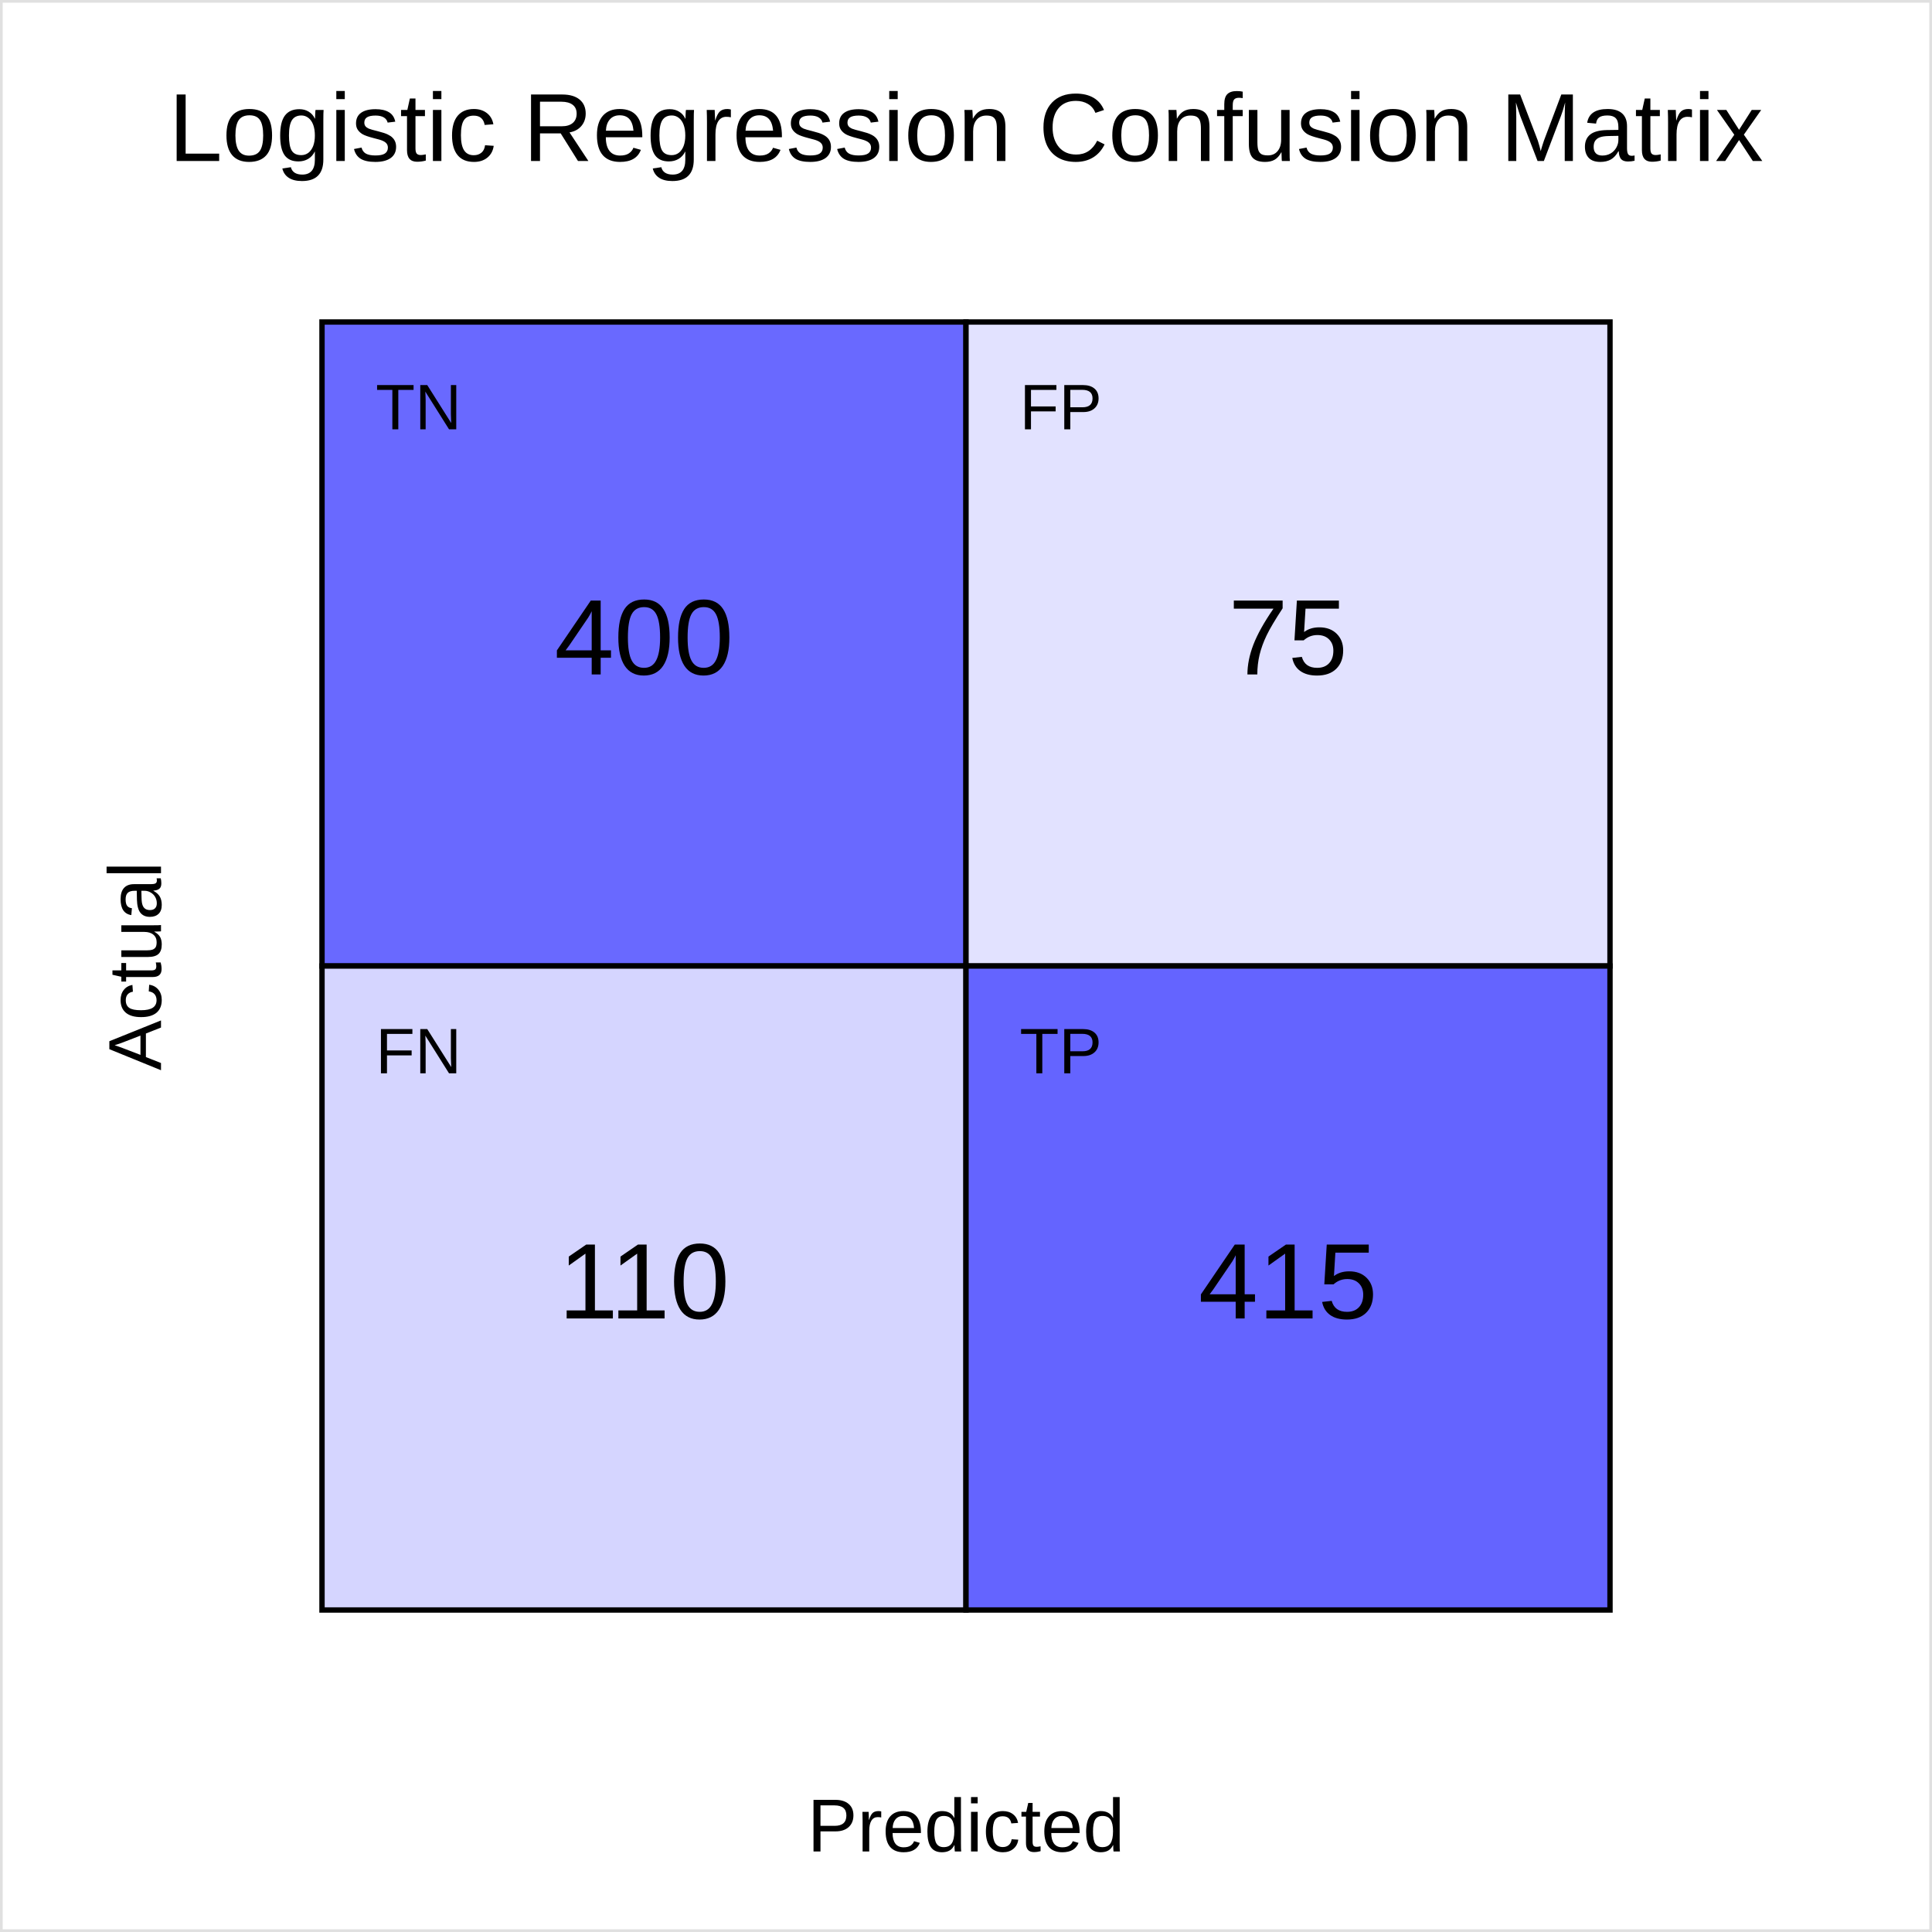
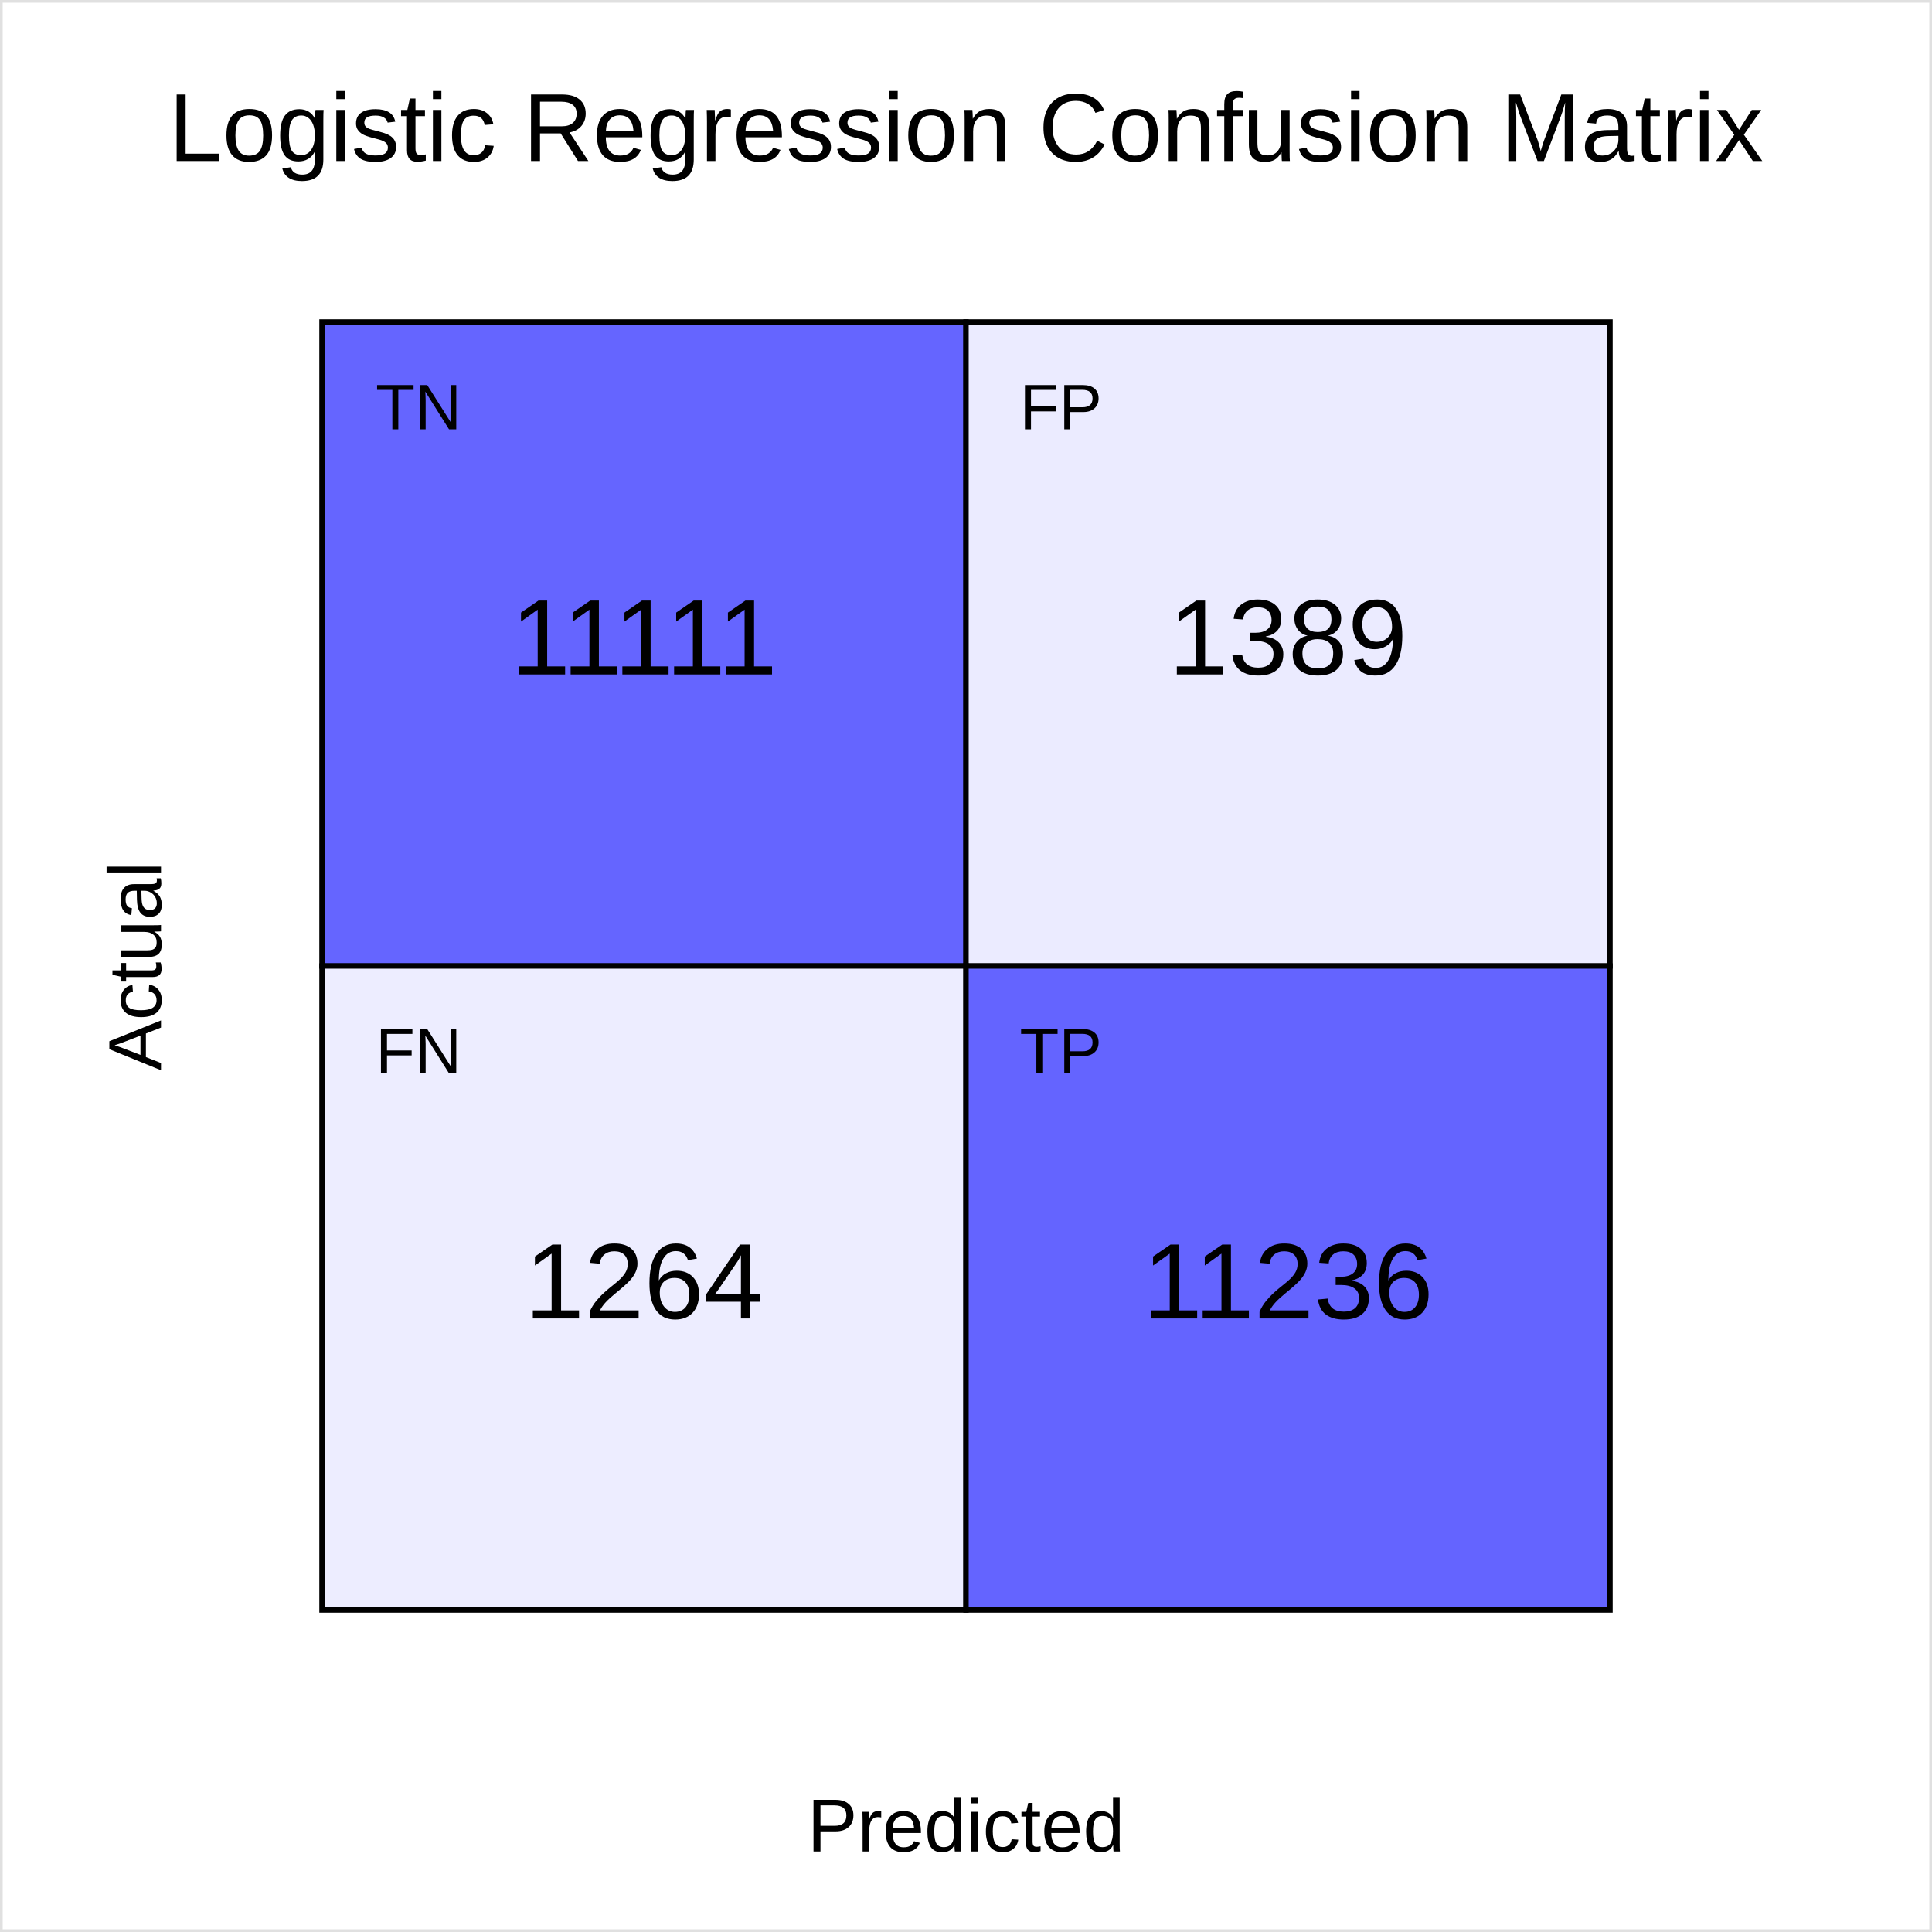
<svg xmlns="http://www.w3.org/2000/svg" width="360" height="360" font-family="Arial">
  <rect x="0" y="0" width="360" height="360" fill="#ffffff" stroke="#e0e0e0" />
  <text x="180.0" y="30.0" text-anchor="middle" font-size="18">Logistic Regression Confusion Matrix</text>
-   <rect x="60.0" y="60.0" width="120.0" height="120.0" fill="rgb(105, 105, 255)" stroke="#000" />
-   <text x="120.0" y="120.0" text-anchor="middle" font-size="20" dominant-baseline="middle">400</text>
+   <rect x="60.0" y="60.0" width="120.0" height="120.0" fill="rgb(101, 101, 255)" stroke="#000" />
+   <text x="120.0" y="120.0" text-anchor="middle" font-size="20" dominant-baseline="middle">11111</text>
  <text x="70.0" y="80.0" font-size="12">TN</text>
-   <rect x="180.0" y="60.0" width="120.0" height="120.0" fill="rgb(226, 226, 255)" stroke="#000" />
-   <text x="240.0" y="120.0" text-anchor="middle" font-size="20" dominant-baseline="middle">75</text>
+   <rect x="180.0" y="60.0" width="120.0" height="120.0" fill="rgb(235, 235, 255)" stroke="#000" />
+   <text x="240.0" y="120.0" text-anchor="middle" font-size="20" dominant-baseline="middle">1389</text>
  <text x="190.0" y="80.0" font-size="12">FP</text>
-   <rect x="60.0" y="180.0" width="120.0" height="120.0" fill="rgb(213, 213, 255)" stroke="#000" />
-   <text x="120.0" y="240.0" text-anchor="middle" font-size="20" dominant-baseline="middle">110</text>
+   <rect x="60.0" y="180.0" width="120.0" height="120.0" fill="rgb(237, 237, 255)" stroke="#000" />
+   <text x="120.0" y="240.0" text-anchor="middle" font-size="20" dominant-baseline="middle">1264</text>
  <text x="70.0" y="200.0" font-size="12">FN</text>
  <rect x="180.0" y="180.0" width="120.0" height="120.0" fill="rgb(100, 100, 255)" stroke="#000" />
-   <text x="240.0" y="240.0" text-anchor="middle" font-size="20" dominant-baseline="middle">415</text>
+   <text x="240.0" y="240.0" text-anchor="middle" font-size="20" dominant-baseline="middle">11236</text>
  <text x="190.0" y="200.0" font-size="12">TP</text>
  <text x="30.0" y="180.0" text-anchor="middle" font-size="14" transform="rotate(-90 30.0,180.0)">Actual</text>
  <text x="180.0" y="345.0" text-anchor="middle" font-size="14">Predicted</text>
</svg>
